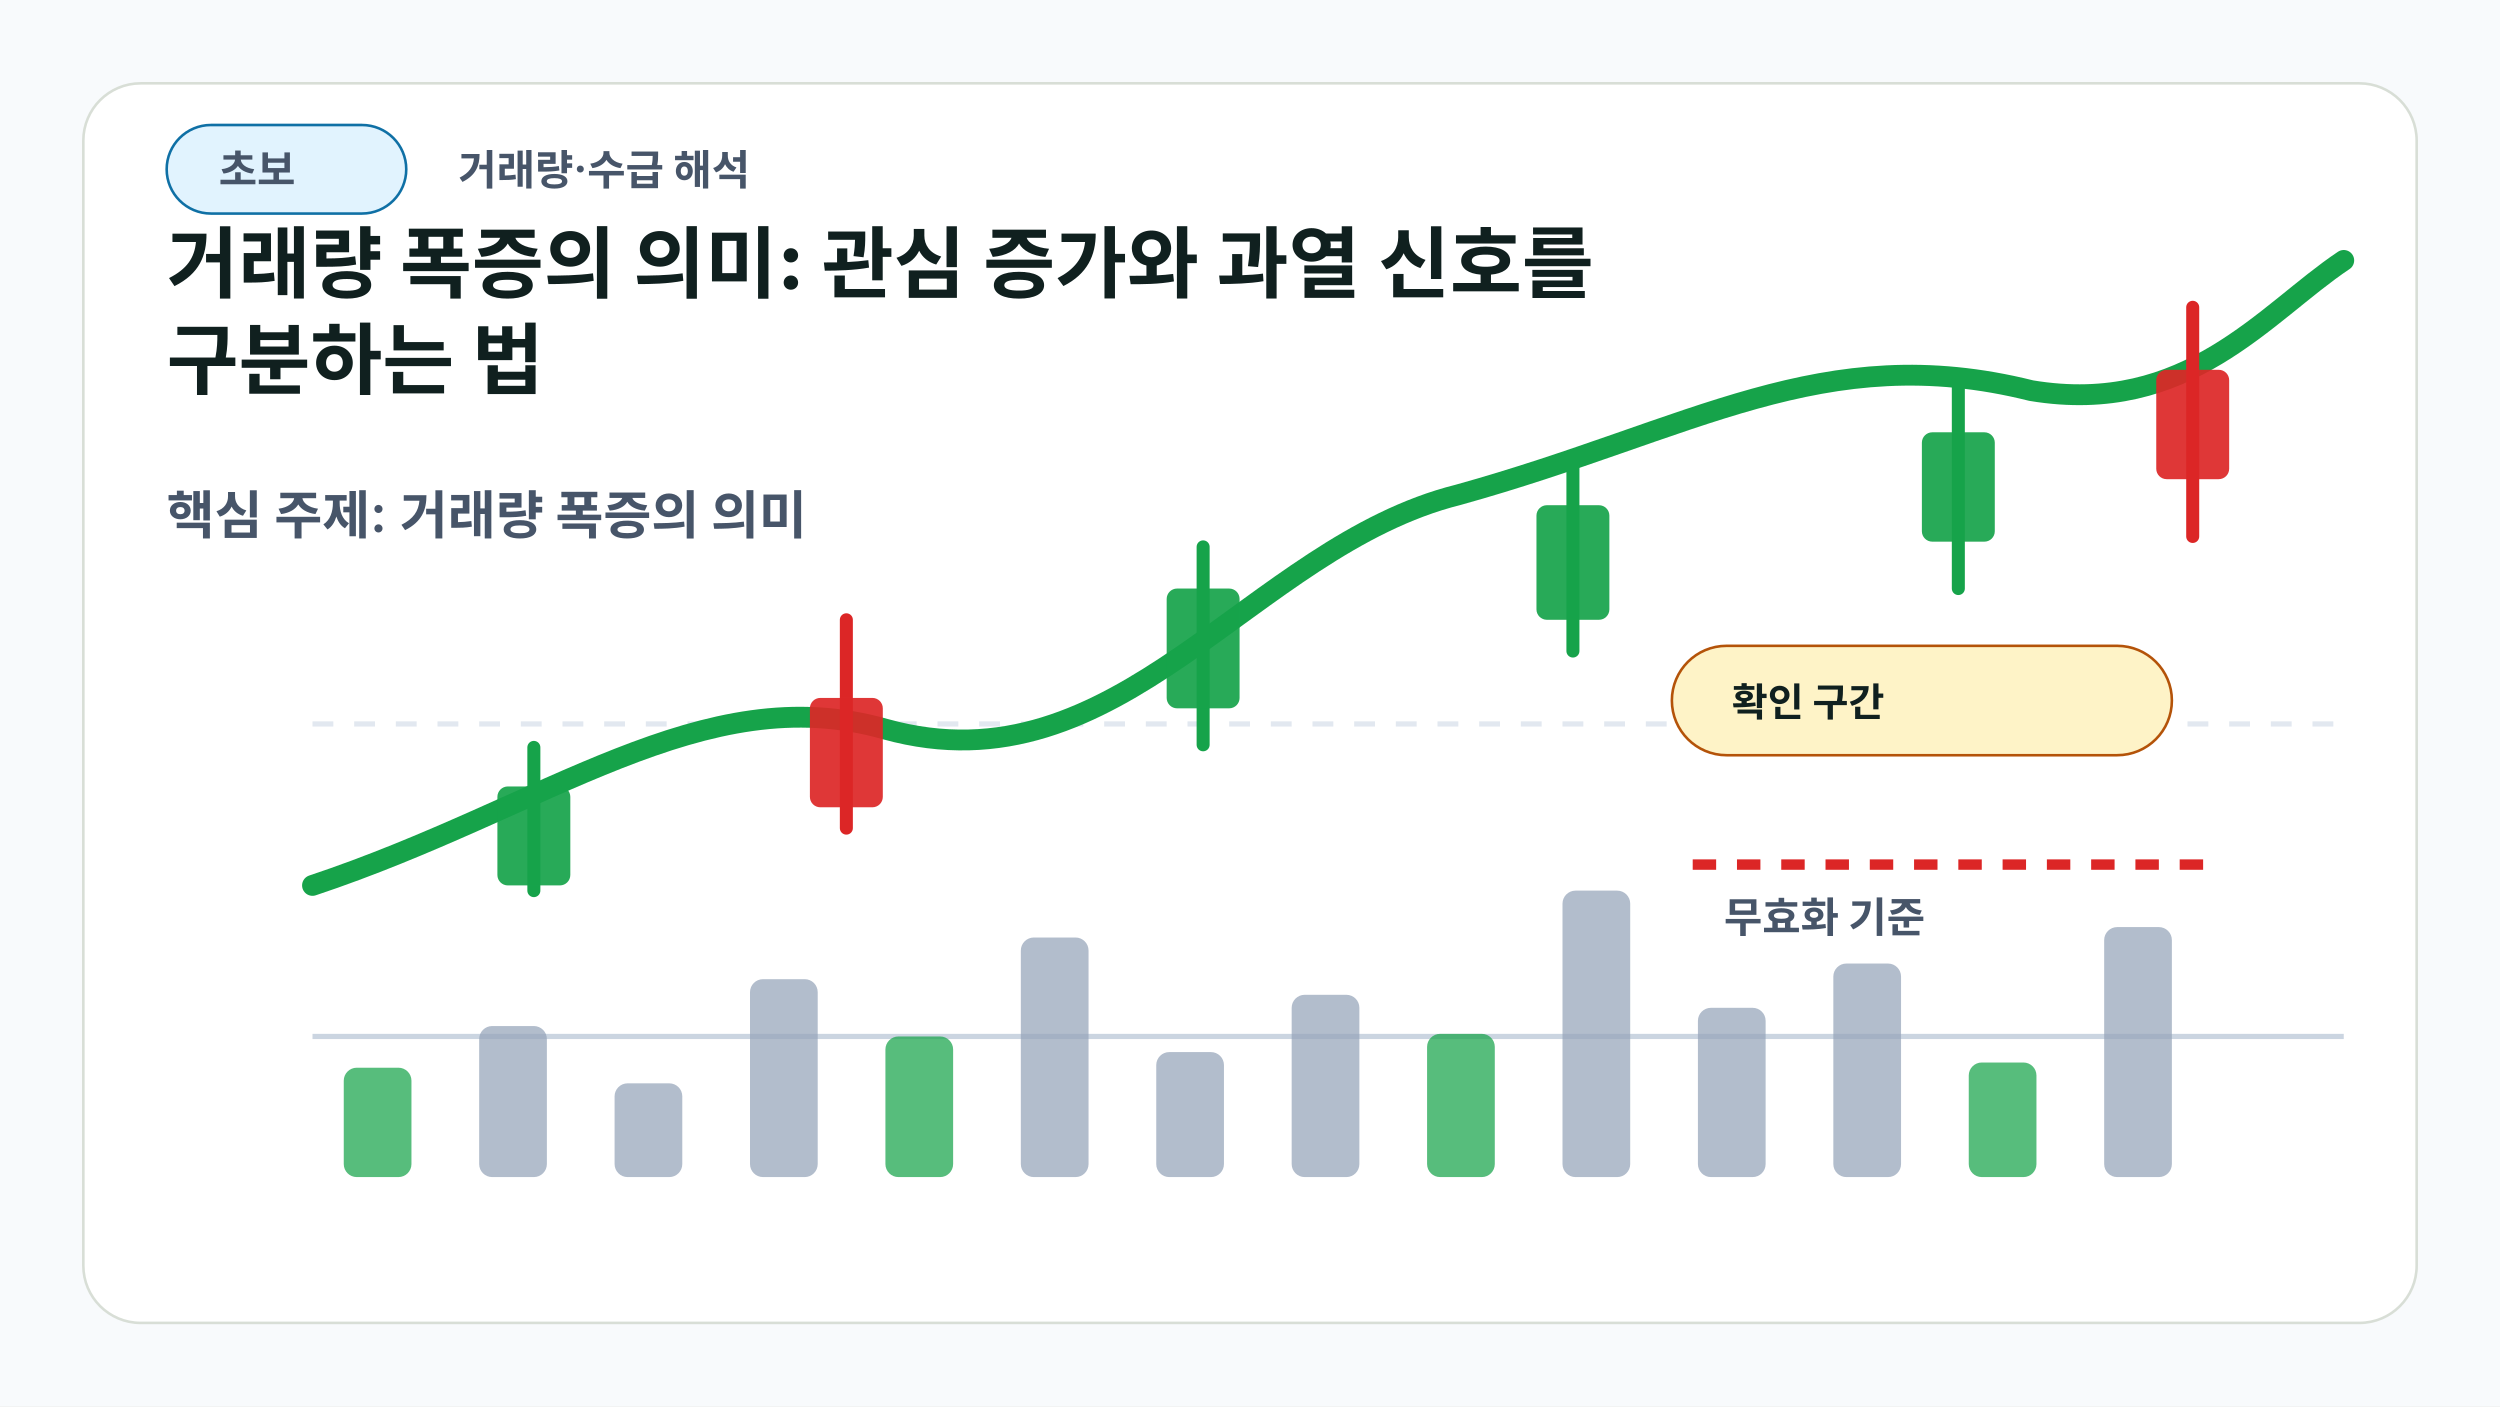
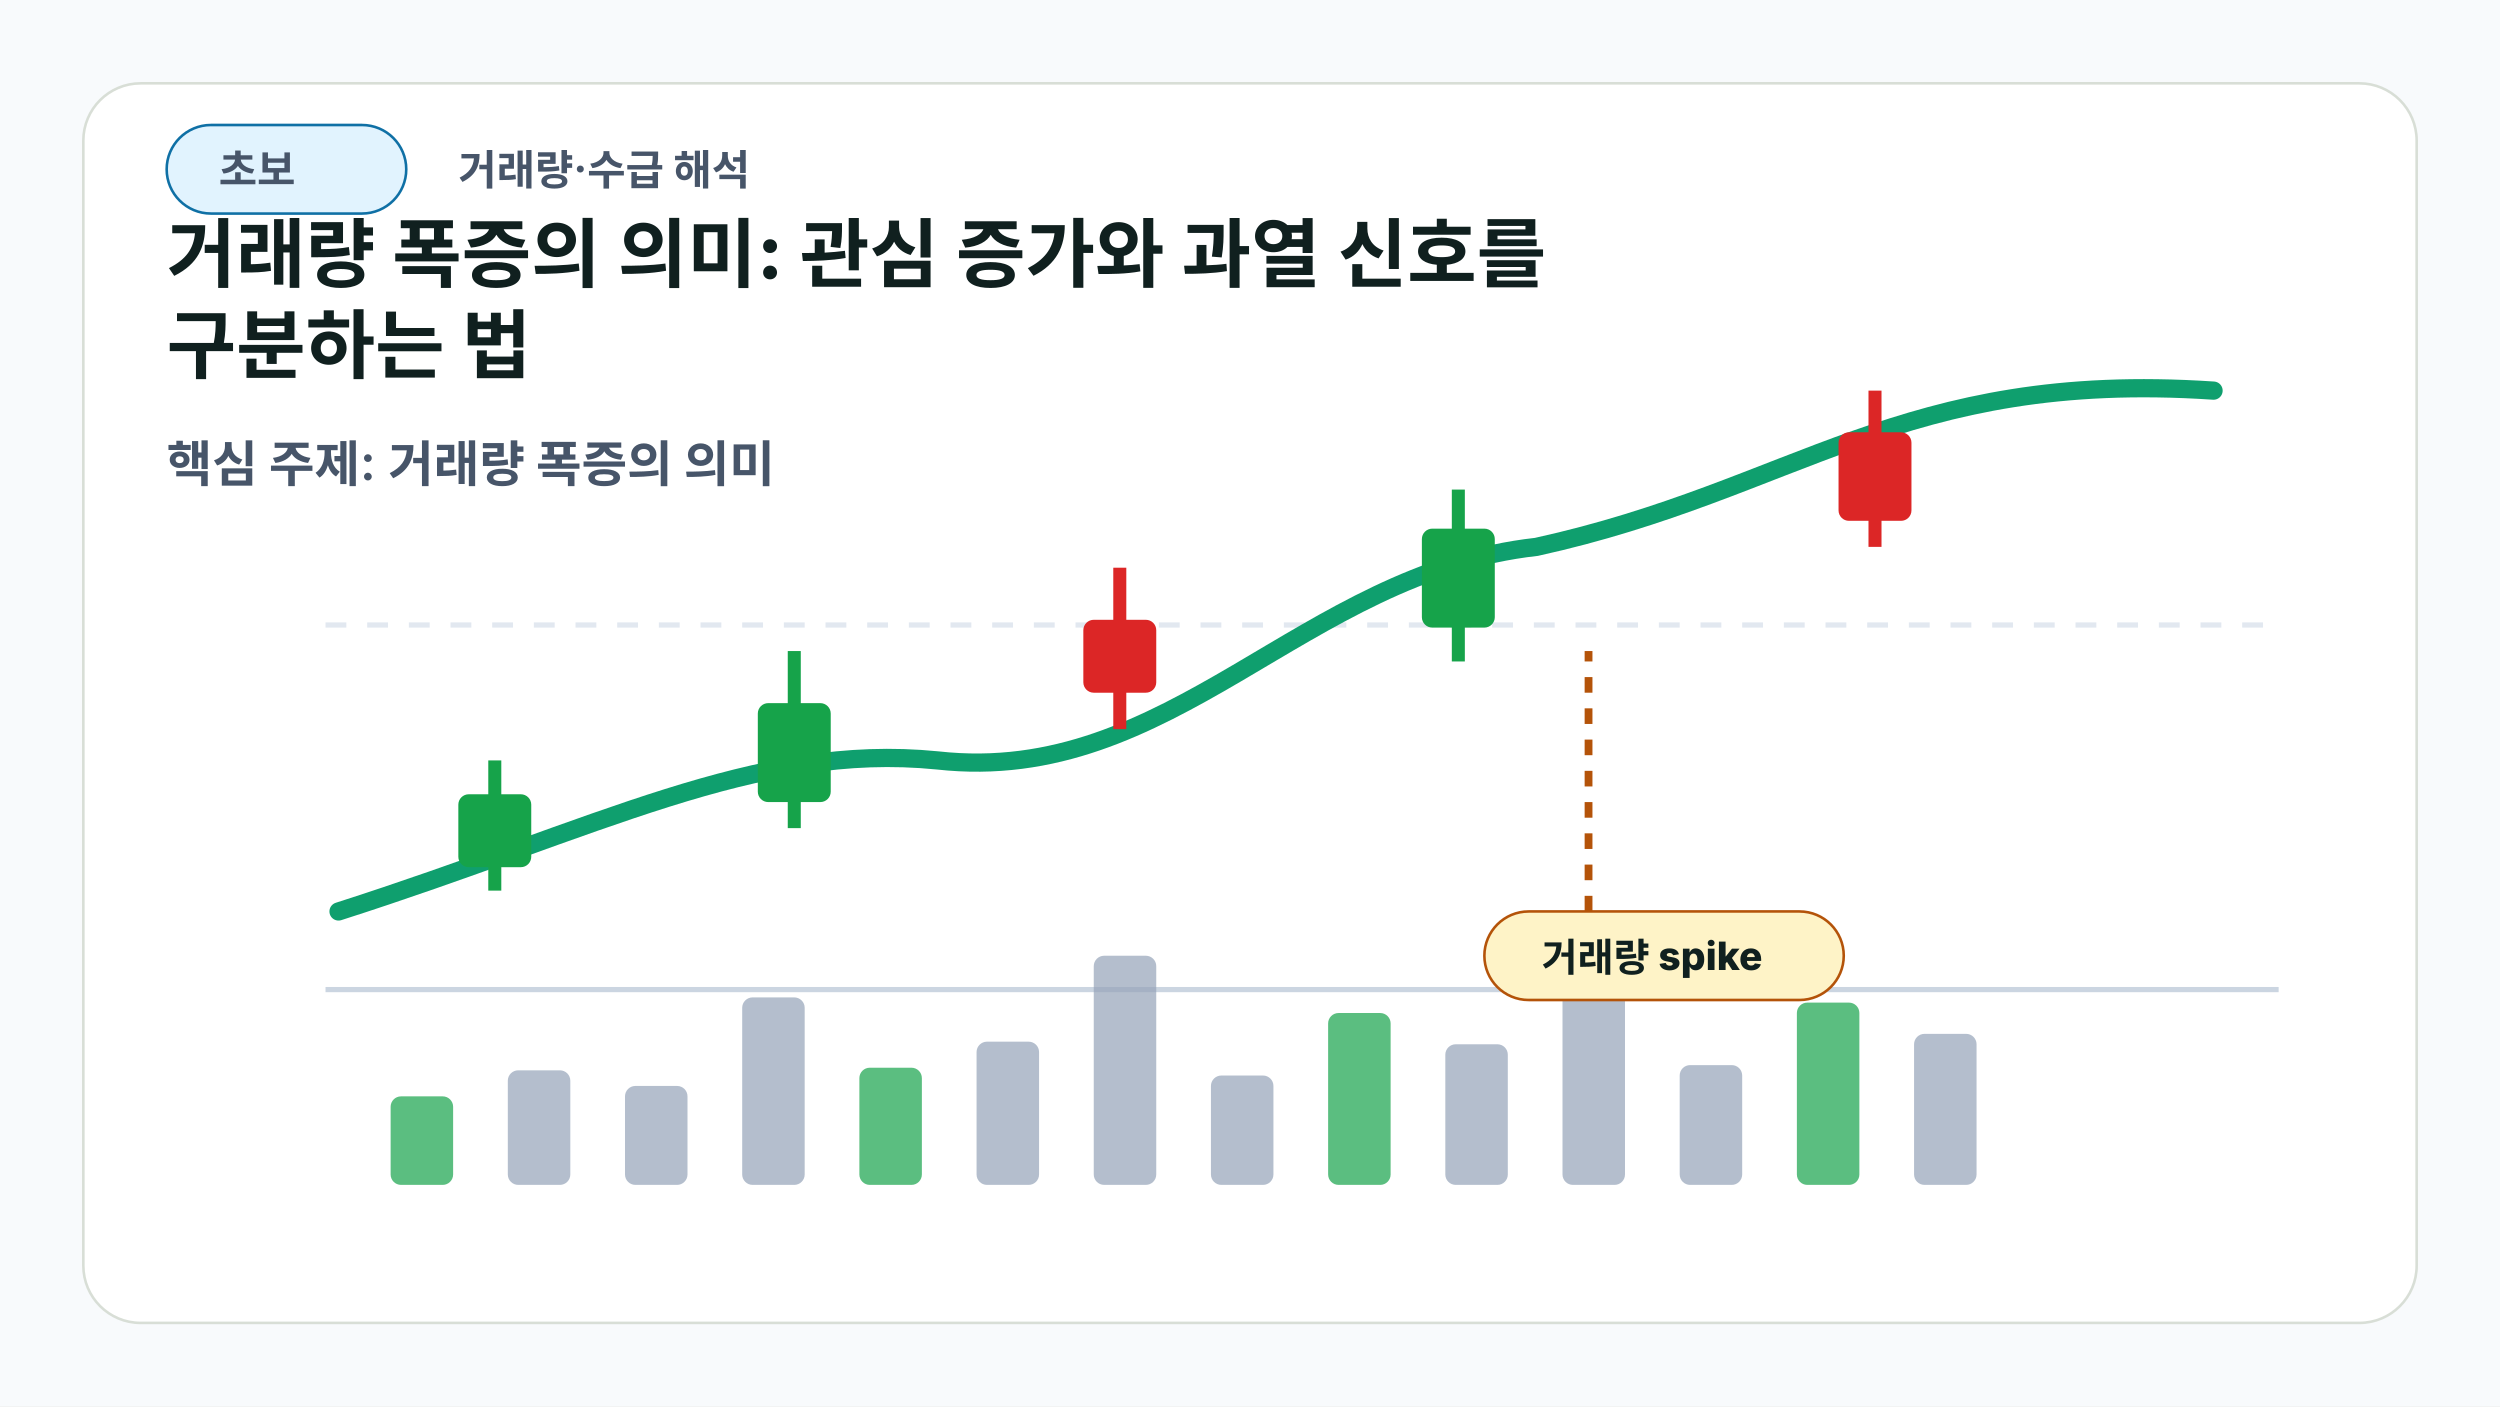
<svg xmlns="http://www.w3.org/2000/svg" width="960" height="540" viewBox="0 0 960 540" role="img" aria-labelledby="title desc">
-   <style>.title{font:800 30px system-ui,-apple-system,Segoe UI,sans-serif;fill:#10201f}.item{font:600 20px system-ui,-apple-system,Segoe UI,sans-serif;fill:#475569}.small{font:700 16px system-ui,-apple-system,Segoe UI,sans-serif;fill:#475569}.label{font:800 15px system-ui,-apple-system,Segoe UI,sans-serif;fill:#10201f}</style>
+   <style>.title{font:800 29px system-ui,-apple-system,Segoe UI,sans-serif;fill:#10201f}.item{font:600 19px system-ui,-apple-system,Segoe UI,sans-serif;fill:#475569}.small{font:700 16px system-ui,-apple-system,Segoe UI,sans-serif;fill:#475569}.label{font:800 15px system-ui,-apple-system,Segoe UI,sans-serif;fill:#10201f}.muted{font:600 14px system-ui,-apple-system,Segoe UI,sans-serif;fill:#64748b}</style>
  <rect width="960" height="540" fill="#f8fafc" />
  <rect x="32" y="32" width="896" height="476" rx="22" fill="white" stroke="#d8ded6" />
  <rect x="64" y="48" width="92" height="34" rx="17" fill="#e0f2fe" stroke="#0369a1" opacity="0.95" />
  <text x="84" y="71" class="small">초보</text>
  <text x="176" y="71" class="small">거래량·수급 해석</text>
-   <text x="64" y="112" class="title">거래량 폭증의 의미: 관심 증가와 과열 신호를</text>
-   <text x="64" y="149" class="title">구분하는 법</text>
-   <text x="64" y="205" class="item">핵심 주제: 거래량 폭증의 의미</text>
-   <g transform="translate(0,0)">
-     <line x1="120" y1="398" x2="900" y2="398" stroke="#cbd5e1" stroke-width="2" />
-     <line x1="120" y1="278" x2="900" y2="278" stroke="#e2e8f0" stroke-width="2" stroke-dasharray="8 8" />
-     <path d="M120 340 C210 310 270 260 340 280 C430 305 480 210 560 190 C650 165 700 130 780 150 C840 160 870 120 900 100" fill="none" stroke="#16a34a" stroke-width="8" stroke-linecap="round" stroke-linejoin="round" />
-     <line x1="205" y1="287" x2="205" y2="342" stroke="#16a34a" stroke-width="5" stroke-linecap="round" />
-     <rect x="191" y="302" width="28" height="38" rx="4" fill="#16a34a" opacity="0.92" />
-     <line x1="325" y1="238" x2="325" y2="318" stroke="#dc2626" stroke-width="5" stroke-linecap="round" />
-     <rect x="311" y="268" width="28" height="42" rx="4" fill="#dc2626" opacity="0.92" />
-     <line x1="462" y1="210" x2="462" y2="286" stroke="#16a34a" stroke-width="5" stroke-linecap="round" />
-     <rect x="448" y="226" width="28" height="46" rx="4" fill="#16a34a" opacity="0.92" />
-     <line x1="604" y1="176" x2="604" y2="250" stroke="#16a34a" stroke-width="5" stroke-linecap="round" />
-     <rect x="590" y="194" width="28" height="44" rx="4" fill="#16a34a" opacity="0.92" />
-     <line x1="752" y1="146" x2="752" y2="226" stroke="#16a34a" stroke-width="5" stroke-linecap="round" />
-     <rect x="738" y="166" width="28" height="42" rx="4" fill="#16a34a" opacity="0.92" />
-     <line x1="842" y1="118" x2="842" y2="206" stroke="#dc2626" stroke-width="5" stroke-linecap="round" />
-     <rect x="828" y="142" width="28" height="42" rx="4" fill="#dc2626" opacity="0.92" />
-     <rect x="132" y="410" width="26" height="42" rx="5" fill="#16a34a" opacity="0.72" />
-     <rect x="184" y="394" width="26" height="58" rx="5" fill="#94a3b8" opacity="0.72" />
-     <rect x="236" y="416" width="26" height="36" rx="5" fill="#94a3b8" opacity="0.72" />
-     <rect x="288" y="376" width="26" height="76" rx="5" fill="#94a3b8" opacity="0.72" />
-     <rect x="340" y="398" width="26" height="54" rx="5" fill="#16a34a" opacity="0.72" />
-     <rect x="392" y="360" width="26" height="92" rx="5" fill="#94a3b8" opacity="0.72" />
-     <rect x="444" y="404" width="26" height="48" rx="5" fill="#94a3b8" opacity="0.72" />
-     <rect x="496" y="382" width="26" height="70" rx="5" fill="#94a3b8" opacity="0.72" />
-     <rect x="548" y="397" width="26" height="55" rx="5" fill="#16a34a" opacity="0.72" />
-     <rect x="600" y="342" width="26" height="110" rx="5" fill="#94a3b8" opacity="0.72" />
-     <rect x="652" y="387" width="26" height="65" rx="5" fill="#94a3b8" opacity="0.72" />
-     <rect x="704" y="370" width="26" height="82" rx="5" fill="#94a3b8" opacity="0.72" />
-     <rect x="756" y="408" width="26" height="44" rx="5" fill="#16a34a" opacity="0.72" />
-     <rect x="808" y="356" width="26" height="96" rx="5" fill="#94a3b8" opacity="0.72" />
-     <rect x="642" y="248" width="192" height="42" rx="21" fill="#fef3c7" stroke="#b45309" />
-     <text x="665" y="275" class="label">확인 구간</text>
-     <line x1="650" y1="332" x2="852" y2="332" stroke="#dc2626" stroke-width="4" stroke-dasharray="9 8" />
-     <text x="662" y="358" class="small">무효화 기준</text>
+   <text x="64" y="108" class="title">거래량 폭증의 의미: 관심 증가와 과열 신호를</text>
+   <text x="64" y="143" class="title">구분하는 법</text>
+   <text x="64" y="185" class="item">핵심 주제: 거래량 폭증의 의미</text>
+   <g>
+     <line x1="125" y1="380" x2="875" y2="380" stroke="#cbd5e1" stroke-width="2" />
+     <line x1="125" y1="240" x2="875" y2="240" stroke="#e2e8f0" stroke-width="2" stroke-dasharray="8 8" />
+     <path d="M130 350 C230 318 290 285 360 292 C450 302 500 220 590 210 C690 188 730 142 850 150" fill="none" stroke="#0f9f6e" stroke-width="7" stroke-linecap="round" />
+     <line x1="190" y1="342" x2="190" y2="292" stroke="#16a34a" stroke-width="5" />
+     <rect x="176" y="305" width="28" height="28" rx="4" fill="#16a34a" />
+     <line x1="305" y1="318" x2="305" y2="250" stroke="#16a34a" stroke-width="5" />
+     <rect x="291" y="270" width="28" height="38" rx="4" fill="#16a34a" />
+     <line x1="430" y1="280" x2="430" y2="218" stroke="#dc2626" stroke-width="5" />
+     <rect x="416" y="238" width="28" height="28" rx="4" fill="#dc2626" />
+     <line x1="560" y1="254" x2="560" y2="188" stroke="#16a34a" stroke-width="5" />
+     <rect x="546" y="203" width="28" height="38" rx="4" fill="#16a34a" />
+     <line x1="720" y1="210" x2="720" y2="150" stroke="#dc2626" stroke-width="5" />
+     <rect x="706" y="166" width="28" height="34" rx="4" fill="#dc2626" />
+     <rect x="150" y="421" width="24" height="34" rx="4" fill="#16a34a" opacity=".7" />
+     <rect x="195" y="411" width="24" height="44" rx="4" fill="#94a3b8" opacity=".7" />
+     <rect x="240" y="417" width="24" height="38" rx="4" fill="#94a3b8" opacity=".7" />
+     <rect x="285" y="383" width="24" height="72" rx="4" fill="#94a3b8" opacity=".7" />
+     <rect x="330" y="410" width="24" height="45" rx="4" fill="#16a34a" opacity=".7" />
+     <rect x="375" y="400" width="24" height="55" rx="4" fill="#94a3b8" opacity=".7" />
+     <rect x="420" y="367" width="24" height="88" rx="4" fill="#94a3b8" opacity=".7" />
+     <rect x="465" y="413" width="24" height="42" rx="4" fill="#94a3b8" opacity=".7" />
+     <rect x="510" y="389" width="24" height="66" rx="4" fill="#16a34a" opacity=".7" />
+     <rect x="555" y="401" width="24" height="54" rx="4" fill="#94a3b8" opacity=".7" />
+     <rect x="600" y="353" width="24" height="102" rx="4" fill="#94a3b8" opacity=".7" />
+     <rect x="645" y="409" width="24" height="46" rx="4" fill="#94a3b8" opacity=".7" />
+     <rect x="690" y="385" width="24" height="70" rx="4" fill="#16a34a" opacity=".7" />
+     <rect x="735" y="397" width="24" height="58" rx="4" fill="#94a3b8" opacity=".7" />
+     <rect x="570" y="350" width="138" height="34" rx="17" fill="#fef3c7" stroke="#b45309" />
+     <text x="592" y="373" class="label">거래량 spike</text>
+     <line x1="610" y1="350" x2="610" y2="250" stroke="#b45309" stroke-width="3" stroke-dasharray="6 6" />
  </g>
</svg>
